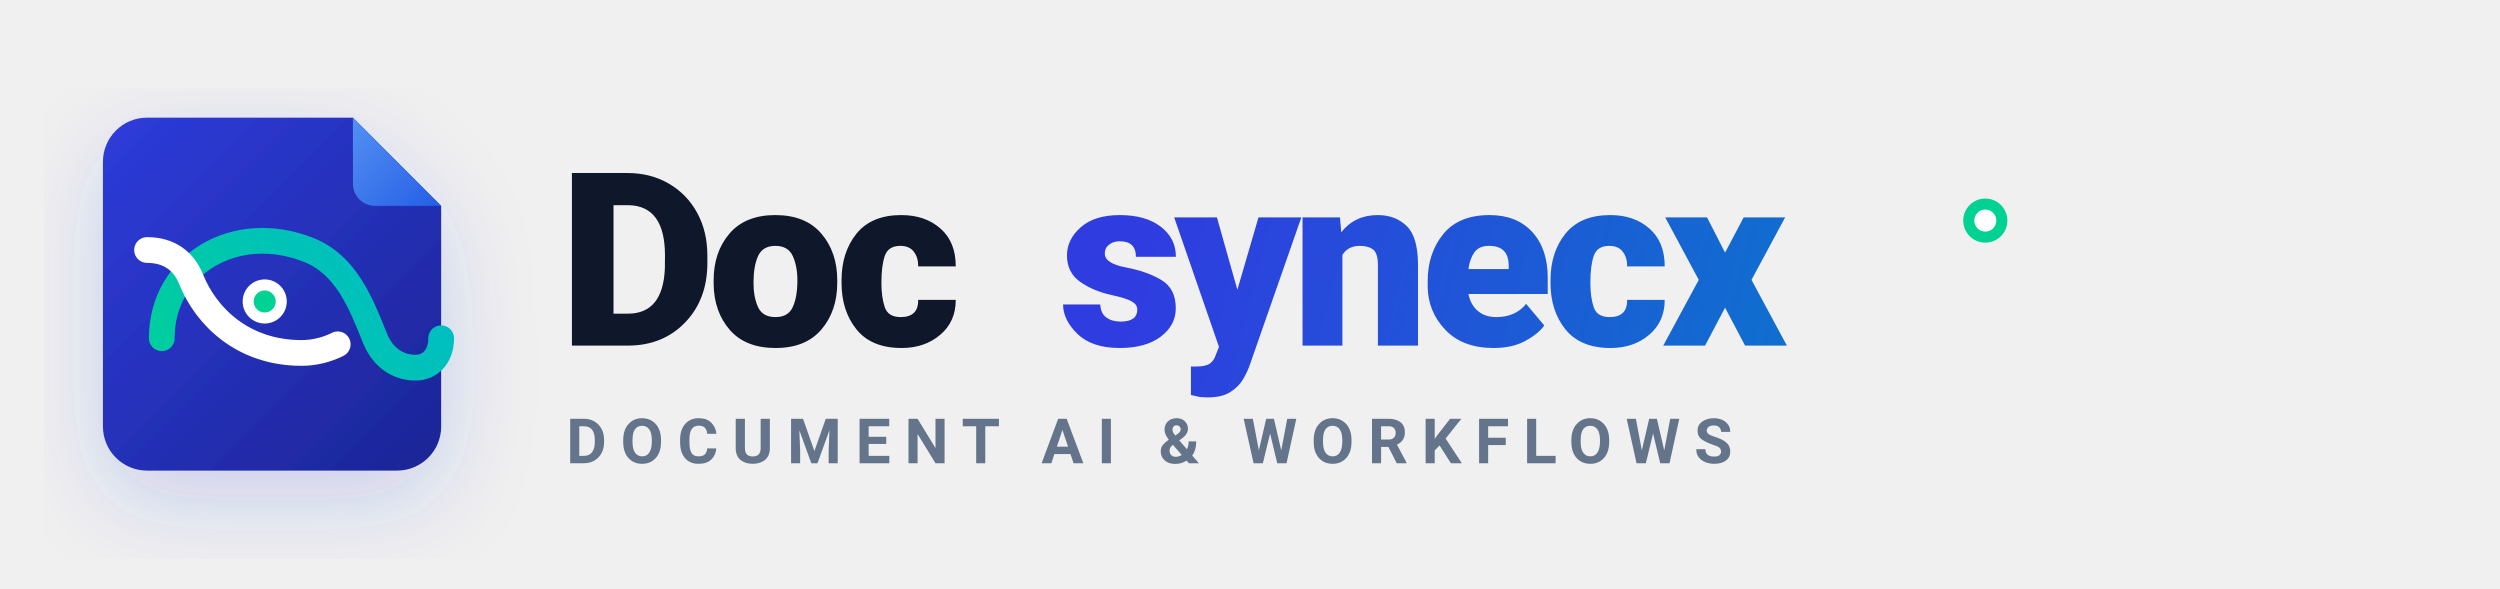
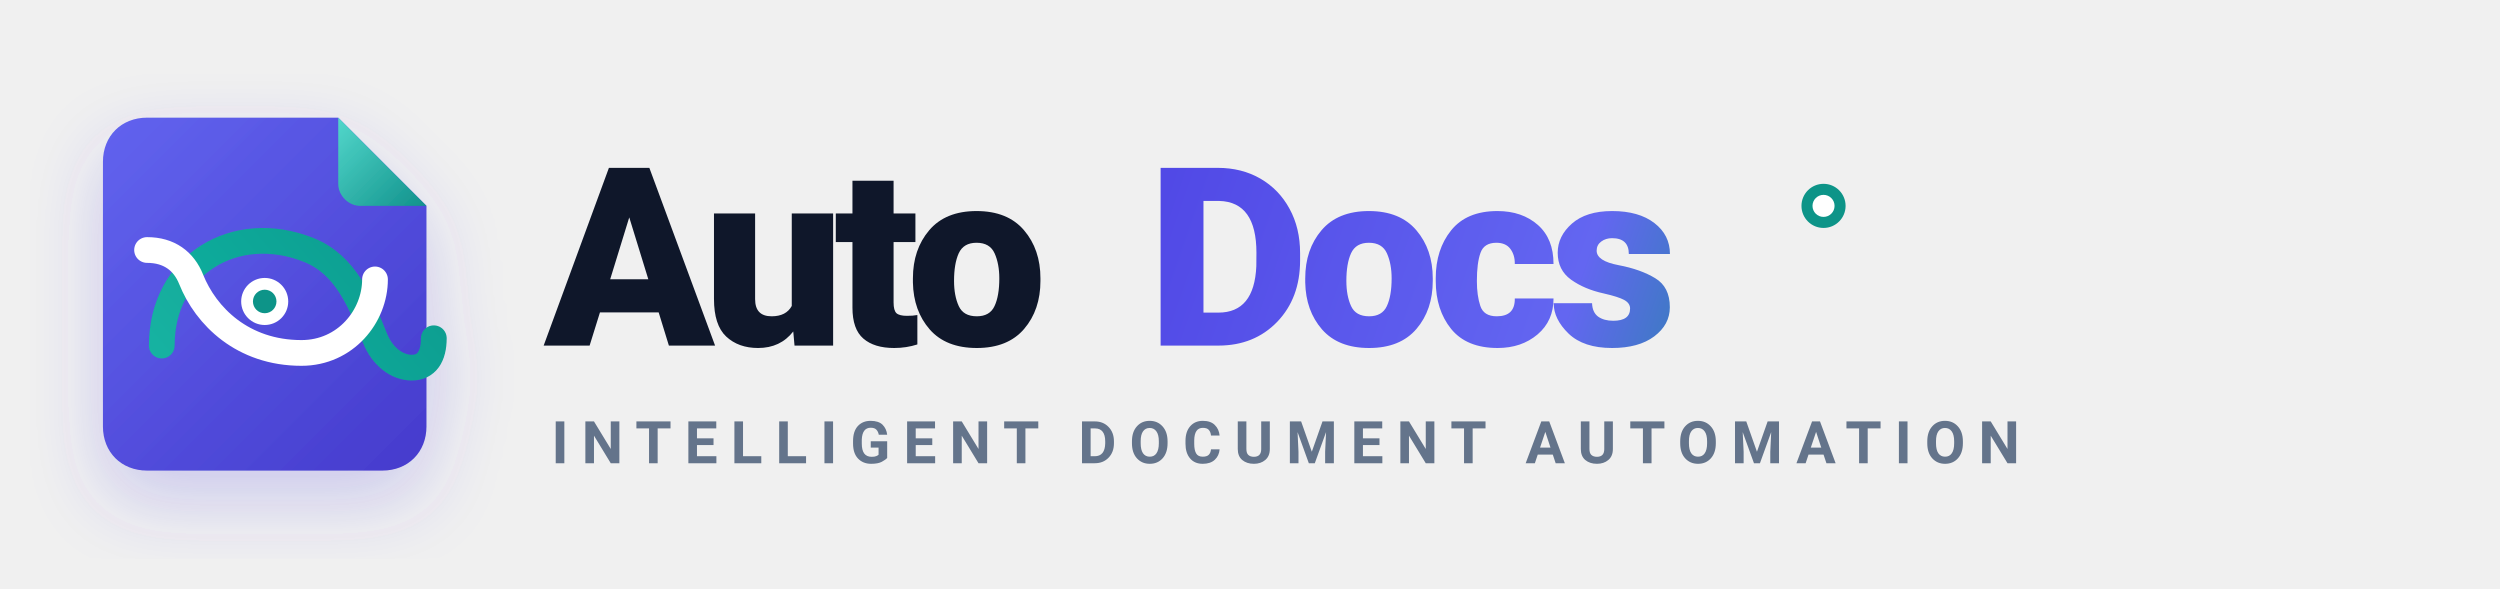
<svg xmlns="http://www.w3.org/2000/svg" viewBox="0 0 340 80" width="340" height="80" fill="none">
  <defs>
-     <linearGradient id="primaryGrad" x1="12" y1="12" x2="68" y2="68" gradientUnits="userSpaceOnUse">
-       <stop offset="0%" stop-color="#2F3DE0" />
-       <stop offset="100%" stop-color="#19228C" />
+     <linearGradient id="adVioletGrad" x1="10" y1="14" x2="62" y2="66" gradientUnits="userSpaceOnUse">
+       <stop offset="0%" stop-color="#6366F1" />
+       <stop offset="100%" stop-color="#4338CA" />
    </linearGradient>
-     <linearGradient id="tealGrad" x1="20" y1="60" x2="68" y2="20" gradientUnits="userSpaceOnUse">
-       <stop offset="0%" stop-color="#00D294" />
-       <stop offset="100%" stop-color="#00B4D8" />
+     <linearGradient id="adTealGrad" x1="18" y1="58" x2="62" y2="20" gradientUnits="userSpaceOnUse">
+       <stop offset="0%" stop-color="#14B8A6" />
+       <stop offset="100%" stop-color="#0D9488" />
    </linearGradient>
-     <linearGradient id="foldGrad" x1="46" y1="14" x2="60" y2="28" gradientUnits="userSpaceOnUse">
-       <stop offset="0%" stop-color="#60A5FA" />
-       <stop offset="100%" stop-color="#2563EB" />
+     <linearGradient id="adFoldGrad" x1="44" y1="14" x2="58" y2="28" gradientUnits="userSpaceOnUse">
+       <stop offset="0%" stop-color="#5EEAD4" />
+       <stop offset="100%" stop-color="#0D9488" />
    </linearGradient>
-     <linearGradient id="textGrad" x1="160" y1="20" x2="280" y2="50" gradientUnits="userSpaceOnUse">
-       <stop offset="0%" stop-color="#2F3DE0" />
-       <stop offset="100%" stop-color="#0284C7" />
+     <linearGradient id="adDocsGrad" x1="154" y1="20" x2="246" y2="52" gradientUnits="userSpaceOnUse">
+       <stop offset="0%" stop-color="#4F46E5" />
+       <stop offset="65%" stop-color="#6366F1" />
+       <stop offset="100%" stop-color="#0D9488" />
    </linearGradient>
-     <filter id="markGlow" x="6" y="8" width="68" height="68" filterUnits="userSpaceOnUse">
-       <feDropShadow dx="0" dy="4" stdDeviation="6" flood-color="#2F3DE0" flood-opacity="0.18" />
+     <filter id="adMarkGlow" x="4" y="6" width="70" height="70" filterUnits="userSpaceOnUse">
+       <feDropShadow dx="0" dy="4" stdDeviation="5" flood-color="#4F46E5" flood-opacity="0.22" />
    </filter>
  </defs>
-   <g filter="url(#markGlow)">
-     <path d="M 20 16 C 16.686 16, 14 18.686, 14 22 L 14 58 C 14 61.314, 16.686 64, 20 64 L 54 64 C 57.314 64, 60 61.314, 60 58 L 60 28 L 48 16 Z" fill="url(#primaryGrad)" />
-     <path d="M 48 16 L 48 25 C 48 26.657, 49.343 28, 51 28 L 60 28 Z" fill="url(#foldGrad)" opacity="0.9" />
-     <path d="M 22 46 C 22 36, 32 30, 42 34 C 47 36, 49 41, 51 46 C 52 48.5, 54 50, 56.5 50 C 58.5 50, 60 48.5, 60 46" stroke="url(#tealGrad)" stroke-width="3.5" stroke-linecap="round" />
-     <path d="M 20 34 C 23 34, 25 35.5, 26 38 C 28 43, 33 48, 41 48 C 47 48, 52 43, 52 38" stroke="#FFFFFF" stroke-width="3.5" stroke-linecap="round" stroke-dasharray="32" stroke-dashoffset="0" />
-     <circle cx="36" cy="41" r="3" fill="#FFFFFF" />
-     <circle cx="36" cy="41" r="1.5" fill="#00D294" />
+   <g filter="url(#adMarkGlow)">
+     <path d="M 20 16 C 16.5 16, 14 18.5, 14 22 L 14 58 C 14 61.5, 16.5 64, 20 64 L 52 64 C 55.5 64, 58 61.5, 58 58 L 58 28 L 46 16 Z" fill="url(#adVioletGrad)" />
+     <path d="M 46 16 L 46 25 C 46 26.6, 47.4 28, 49 28 L 58 28 Z" fill="url(#adFoldGrad)" opacity="0.95" />
+     <path d="M 22 47 C 22 36, 32 30, 42 34 C 47 36, 49 41, 51 46 C 52 48.5, 54 50, 56 50 C 58 50, 59 48.5, 59 46" stroke="url(#adTealGrad)" stroke-width="3.5" stroke-linecap="round" />
+     <path d="M 20 34 C 23 34, 25 35.5, 26 38 C 28 43, 33 48, 41 48 C 47 48, 51 43, 51 38" stroke="#FFFFFF" stroke-width="3.5" stroke-linecap="round" />
+     <circle cx="36" cy="41" r="3.2" fill="#FFFFFF" />
+     <circle cx="36" cy="41" r="1.6" fill="#0D9488" />
  </g>
  <g>
-     <text x="76" y="47" font-family="system-ui, -apple-system, BlinkMacSystemFont, 'Segoe UI', Roboto, 'Inter', sans-serif" font-size="33" font-weight="900" letter-spacing="-0.035em" fill="#0F172A">Doc</text>
-     <text x="144" y="47" font-family="system-ui, -apple-system, BlinkMacSystemFont, 'Segoe UI', Roboto, 'Inter', sans-serif" font-size="33" font-weight="900" letter-spacing="-0.035em" fill="url(#textGrad)">synecx</text>
-     <text x="77" y="63" font-family="system-ui, -apple-system, BlinkMacSystemFont, 'Segoe UI', Roboto, 'Inter', sans-serif" font-size="8.5" font-weight="700" letter-spacing="0.22em" fill="#64748B">DOCUMENT AI &amp; WORKFLOWS</text>
-     <circle cx="270" cy="30" r="3" fill="#00D294" />
-     <circle cx="270" cy="30" r="1.5" fill="#FFFFFF" />
+     <text x="74" y="47" font-family="system-ui, -apple-system, BlinkMacSystemFont, 'Plus Jakarta Sans', 'Segoe UI', Roboto, sans-serif" font-size="34" font-weight="900" letter-spacing="-0.04em" fill="#0F172A">Auto</text>
+     <text x="156" y="47" font-family="system-ui, -apple-system, BlinkMacSystemFont, 'Plus Jakarta Sans', 'Segoe UI', Roboto, sans-serif" font-size="34" font-weight="900" letter-spacing="-0.04em" fill="url(#adDocsGrad)">Docs</text>
+     <text x="75" y="63" font-family="system-ui, -apple-system, BlinkMacSystemFont, 'Plus Jakarta Sans', 'Segoe UI', Roboto, sans-serif" font-size="8" font-weight="700" letter-spacing="0.22em" fill="#64748B">INTELLIGENT DOCUMENT AUTOMATION</text>
+     <circle cx="248" cy="28" r="3" fill="#0D9488" />
+     <circle cx="248" cy="28" r="1.5" fill="#FFFFFF" />
  </g>
</svg>
